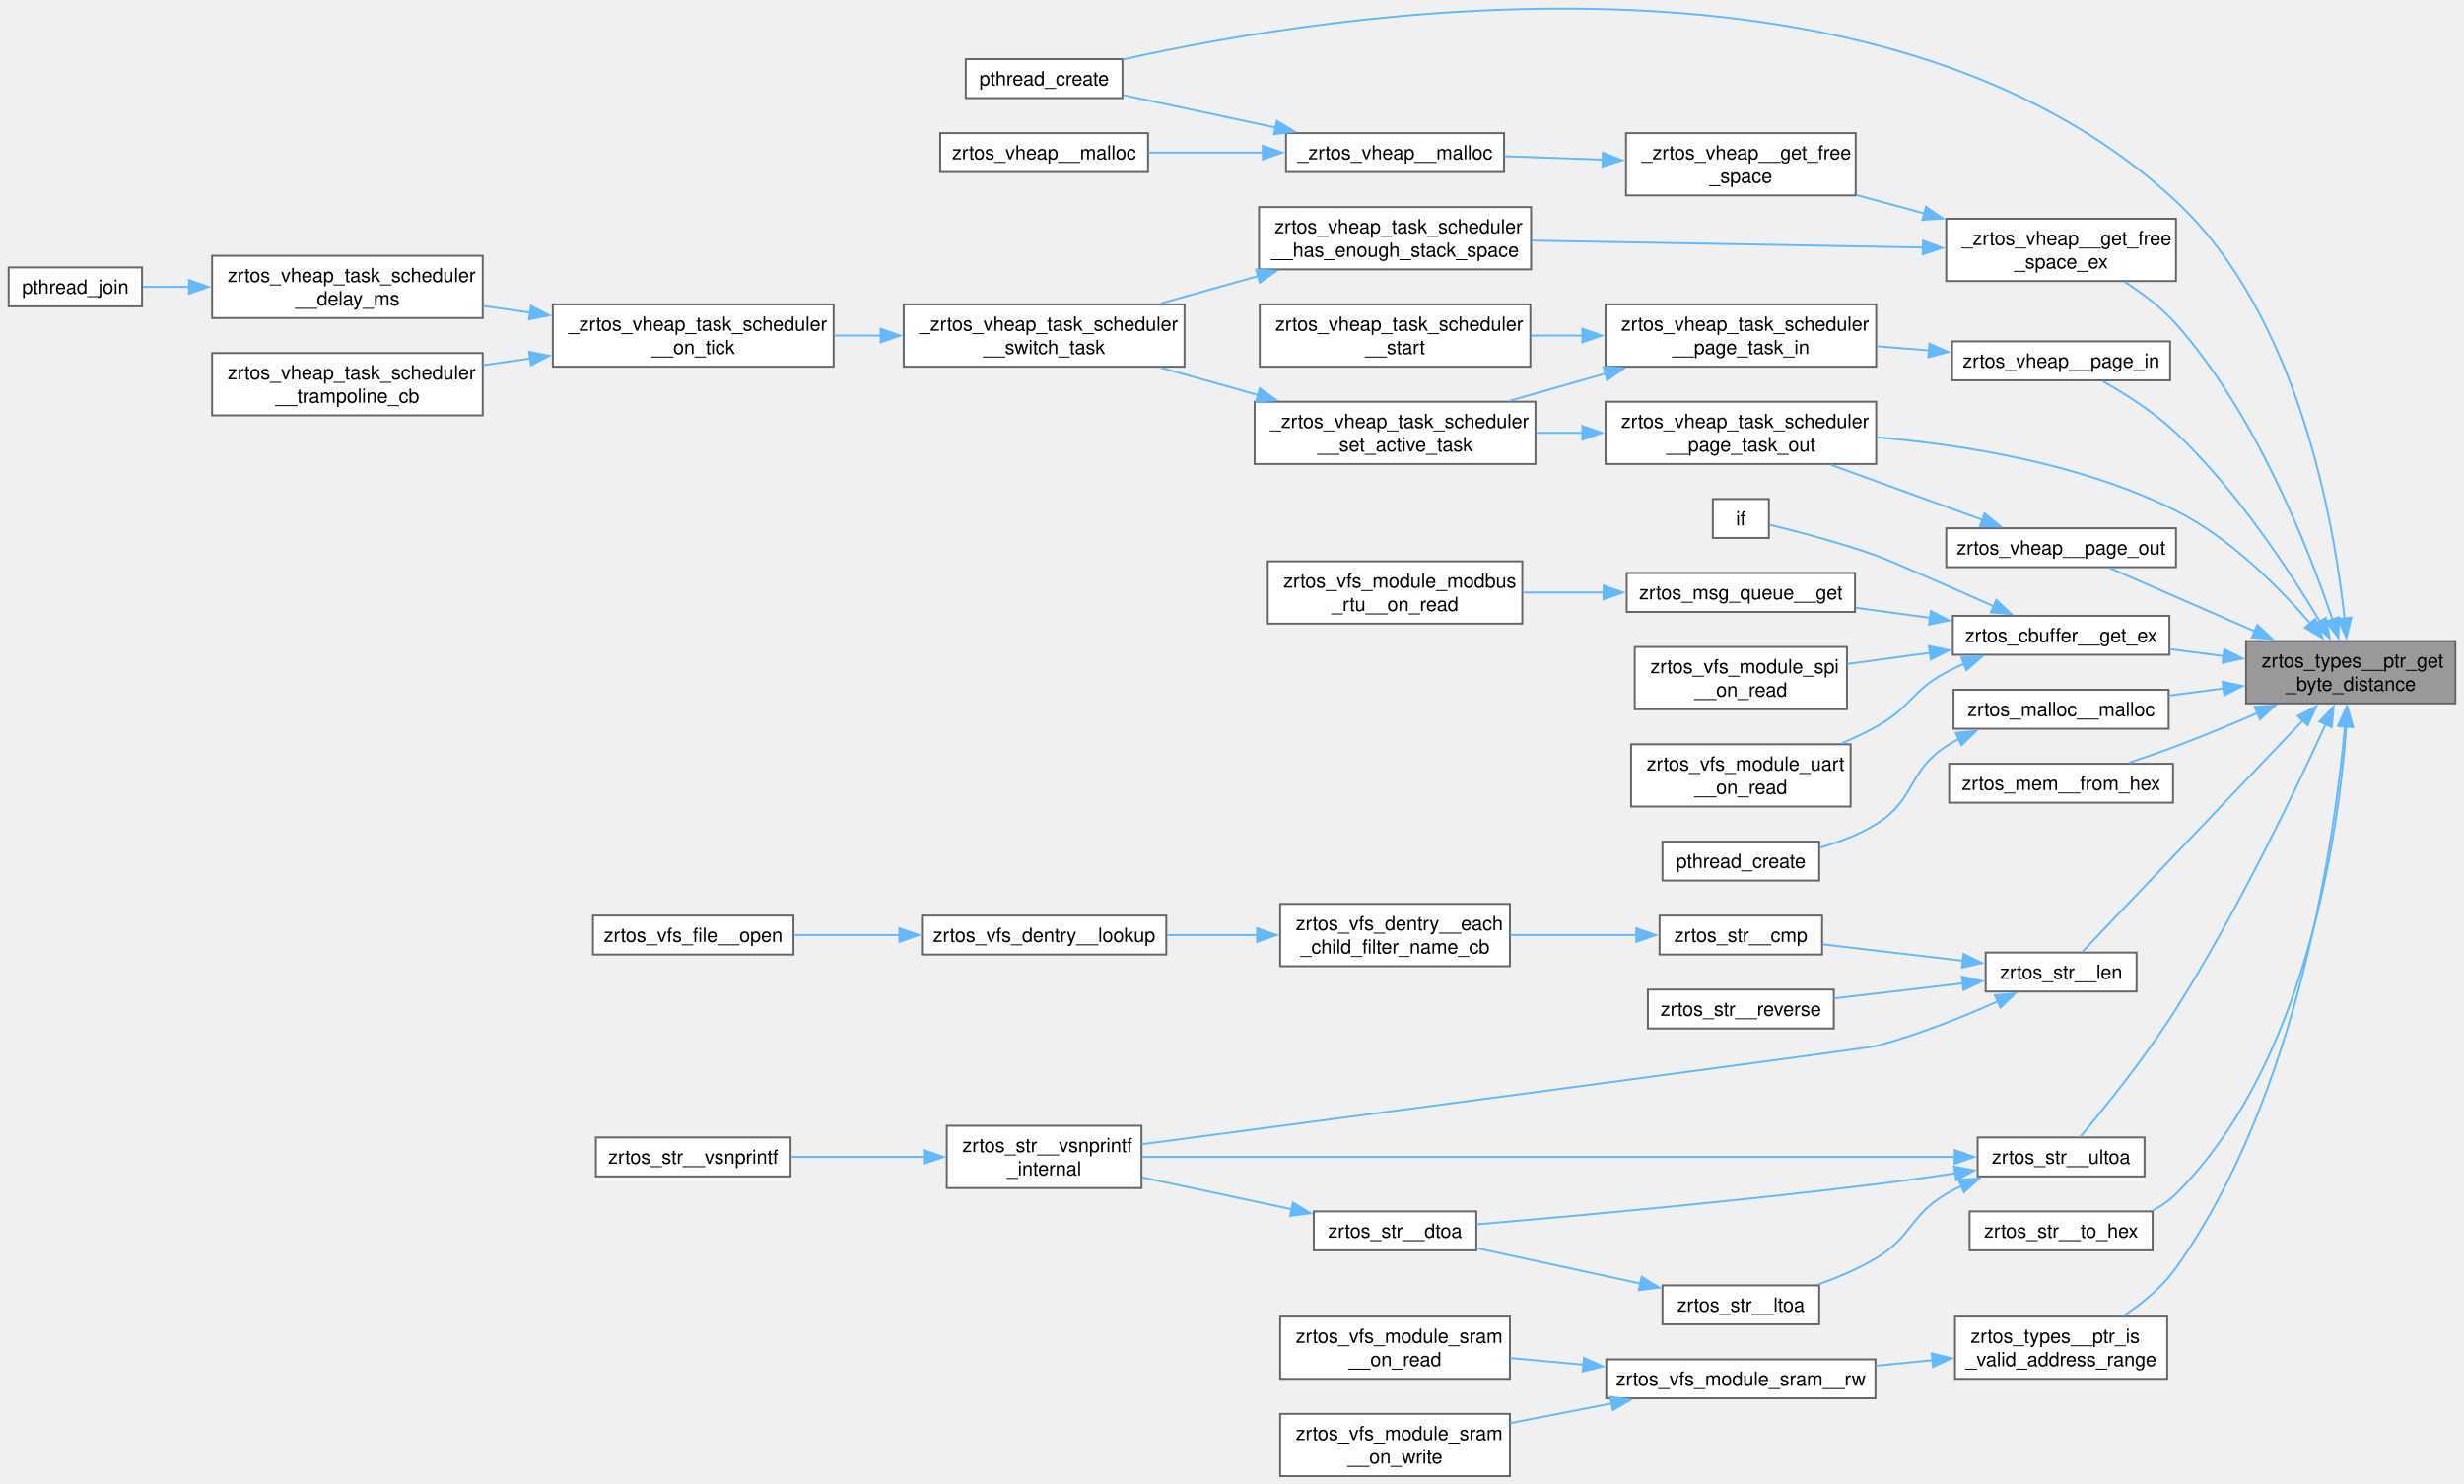
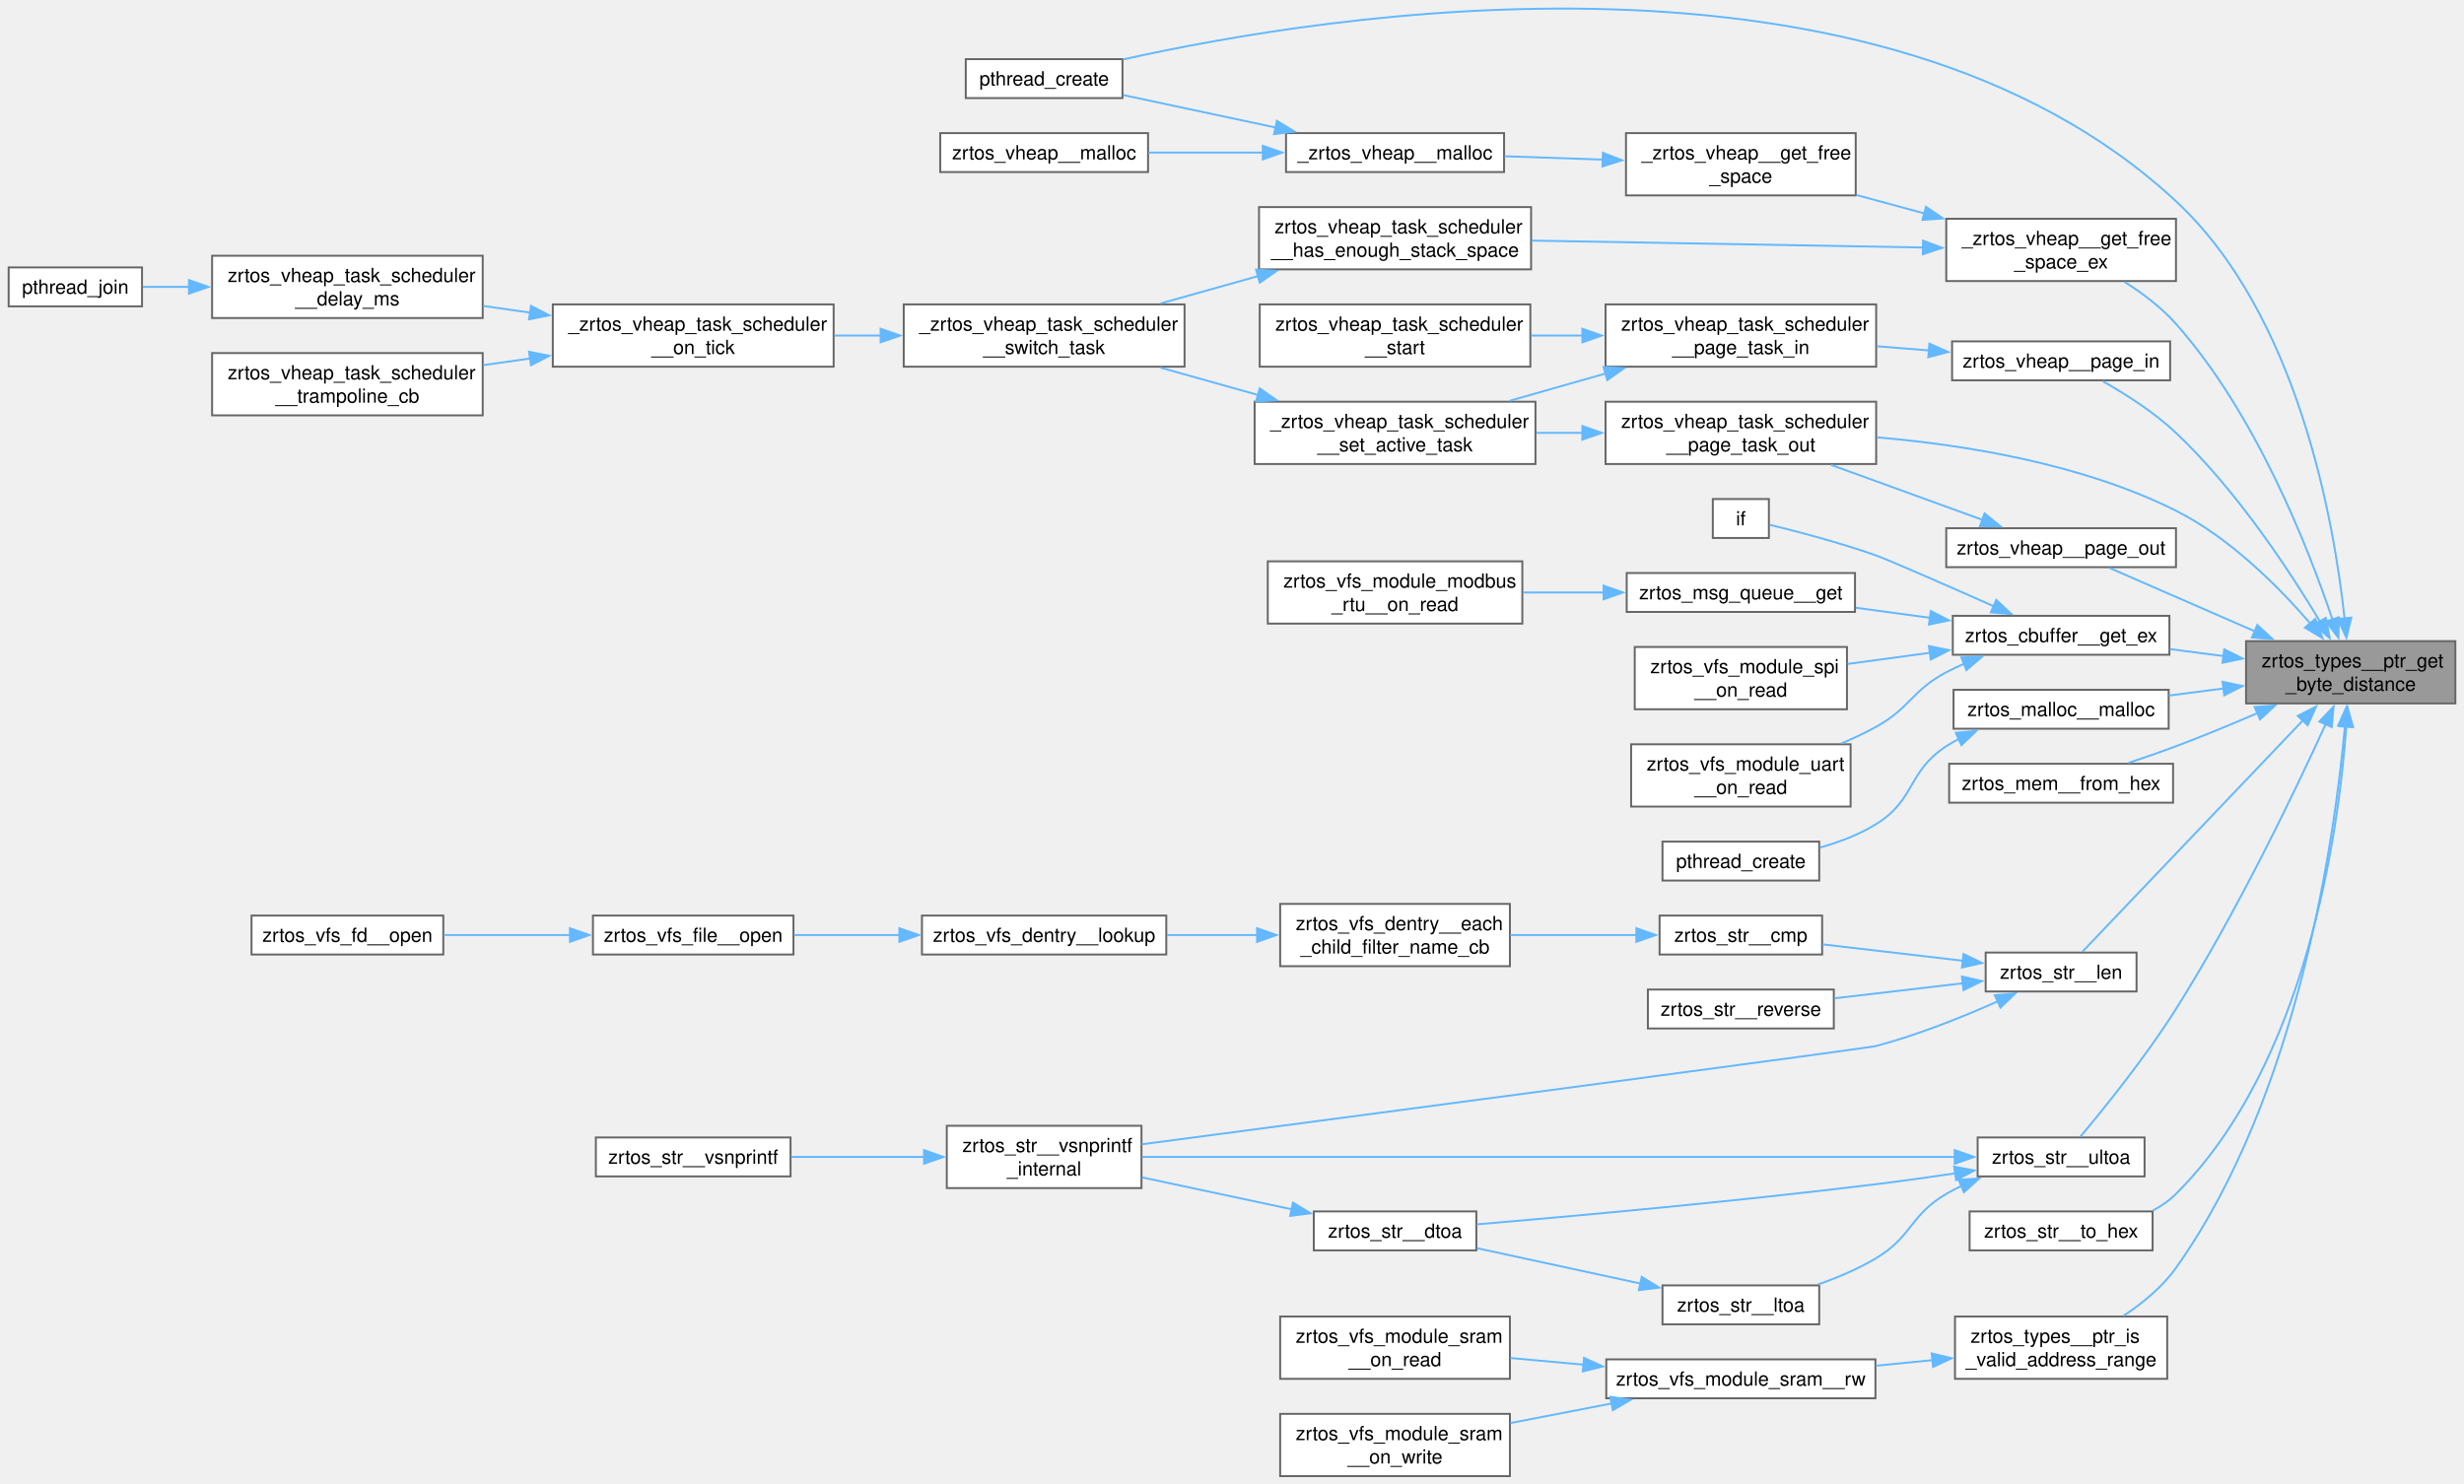
<svg xmlns="http://www.w3.org/2000/svg" xmlns:xlink="http://www.w3.org/1999/xlink" width="1265pt" height="762pt" viewBox="0.00 0.00 1264.75 762.39">
  <g id="graph0" class="graph" transform="scale(1 1) rotate(0) translate(4 758.39)">
    <g id="Node000001" class="node">
      <g id="a_Node000001">
        <a xlink:title=" ">
          <polygon fill="#999999" stroke="#666666" points="1256.75,-429 1149.25,-429 1149.25,-397 1256.75,-397 1256.75,-429" />
          <text text-anchor="start" x="1157.25" y="-415.5" font-family="Helvetica,sans-Serif" font-size="10.00">zrtos_types__ptr_get</text>
          <text text-anchor="middle" x="1203" y="-403.5" font-family="Helvetica,sans-Serif" font-size="10.00">_byte_distance</text>
        </a>
      </g>
    </g>
    <g id="Node000002" class="node">
      <g id="a_Node000002">
        <a xlink:href="vheap_8h.html#ad2723df7cc03e8a85b5886b8fd2c2b4e" target="_top" xlink:title=" ">
          <polygon fill="white" stroke="#666666" points="1113.25,-646 995.25,-646 995.25,-614 1113.25,-614 1113.25,-646" />
          <text text-anchor="start" x="1003.25" y="-632.5" font-family="Helvetica,sans-Serif" font-size="10.00">_zrtos_vheap__get_free</text>
          <text text-anchor="middle" x="1054.25" y="-620.5" font-family="Helvetica,sans-Serif" font-size="10.00">_space_ex</text>
        </a>
      </g>
    </g>
    <g id="edge1_Node000001_Node000002" class="edge">
      <g id="a_edge1_Node000001_Node000002">
        <a xlink:title=" ">
          <path fill="none" stroke="#63b8ff" d="M1193.73,-439.81C1181.15,-477.25 1154.24,-545.79 1113.25,-592 1105.82,-600.38 1096.14,-607.68 1086.81,-613.59" />
          <polygon fill="#63b8ff" stroke="#63b8ff" points="1196.93,-441.28 1196.71,-430.69 1190.28,-439.11 1196.93,-441.28" />
        </a>
      </g>
    </g>
    <g id="Node000005" class="node">
      <g id="a_Node000005">
        <a xlink:href="vheap__task__pthread_8h.html#a091adcef6201bebbf231763328c15286" target="_top" xlink:title=" ">
          <polygon fill="white" stroke="#666666" points="572.12,-728 491.62,-728 491.62,-708 572.12,-708 572.12,-728" />
          <text text-anchor="middle" x="531.88" y="-714.5" font-family="Helvetica,sans-Serif" font-size="10.00">pthread_create</text>
        </a>
      </g>
    </g>
    <g id="edge12_Node000001_Node000005" class="edge">
      <g id="a_edge12_Node000001_Node000005">
        <a xlink:title=" ">
          <path fill="none" stroke="#63b8ff" d="M1199.87,-440.45C1194.49,-490.48 1175.94,-596.74 1113.25,-655 959.94,-797.48 676.33,-751.09 572.39,-727.83" />
          <polygon fill="#63b8ff" stroke="#63b8ff" points="1203.33,-441.07 1200.8,-430.78 1196.36,-440.4 1203.33,-441.07" />
        </a>
      </g>
    </g>
    <g id="Node000013" class="node">
      <g id="a_Node000013">
        <a xlink:href="cbuffer_8h.html#af79ee923f715f4f8d2ea27b725501174" target="_top" xlink:title=" ">
          <polygon fill="white" stroke="#666666" points="1109.88,-442 998.62,-442 998.62,-422 1109.88,-422 1109.88,-442" />
          <text text-anchor="middle" x="1054.25" y="-428.5" font-family="Helvetica,sans-Serif" font-size="10.00">zrtos_cbuffer__get_ex</text>
        </a>
      </g>
    </g>
    <g id="edge13_Node000001_Node000013" class="edge">
      <g id="a_edge13_Node000001_Node000013">
        <a xlink:title=" ">
          <path fill="none" stroke="#63b8ff" d="M1137.88,-421.3C1128.63,-422.5 1119.18,-423.72 1110.13,-424.89" />
          <polygon fill="#63b8ff" stroke="#63b8ff" points="1138.05,-424.81 1147.52,-420.05 1137.15,-417.87 1138.05,-424.81" />
        </a>
      </g>
    </g>
    <g id="Node000019" class="node">
      <g id="a_Node000019">
        <a xlink:href="malloc_8h.html#a886b38a033247d17a6681a94b237aab7" target="_top" xlink:title=" ">
          <polygon fill="white" stroke="#666666" points="1109.5,-404 999,-404 999,-384 1109.5,-384 1109.5,-404" />
          <text text-anchor="middle" x="1054.25" y="-390.5" font-family="Helvetica,sans-Serif" font-size="10.00">zrtos_malloc__malloc</text>
        </a>
      </g>
    </g>
    <g id="edge19_Node000001_Node000019" class="edge">
      <g id="a_edge19_Node000001_Node000019">
        <a xlink:title=" ">
          <path fill="none" stroke="#63b8ff" d="M1137.73,-404.68C1128.36,-403.47 1118.78,-402.23 1109.63,-401.04" />
          <polygon fill="#63b8ff" stroke="#63b8ff" points="1137.15,-408.13 1147.52,-405.95 1138.05,-401.19 1137.15,-408.13" />
        </a>
      </g>
    </g>
    <g id="Node000021" class="node">
      <g id="a_Node000021">
        <a xlink:href="mem_8h.html#a771efa36ca068866859a039d8782dad6" target="_top" xlink:title=" ">
          <polygon fill="white" stroke="#666666" points="1111.75,-366 996.75,-366 996.75,-346 1111.75,-346 1111.75,-366" />
          <text text-anchor="middle" x="1054.25" y="-352.5" font-family="Helvetica,sans-Serif" font-size="10.00">zrtos_mem__from_hex</text>
        </a>
      </g>
    </g>
    <g id="edge21_Node000001_Node000021" class="edge">
      <g id="a_edge21_Node000001_Node000021">
        <a xlink:title=" ">
          <path fill="none" stroke="#63b8ff" d="M1155.14,-392.03C1141.71,-386.26 1126.99,-380.18 1113.25,-375 1105.42,-372.05 1096.9,-369.11 1088.86,-366.45" />
          <polygon fill="#63b8ff" stroke="#63b8ff" points="1153.64,-395.19 1164.2,-395.95 1156.42,-388.76 1153.64,-395.19" />
        </a>
      </g>
    </g>
    <g id="Node000022" class="node">
      <g id="a_Node000022">
        <a xlink:href="str_8h.html#a0bbbf024b181a2c7d5ec9056efb84743" target="_top" xlink:title=" ">
          <polygon fill="white" stroke="#666666" points="1093,-269 1015.5,-269 1015.5,-249 1093,-249 1093,-269" />
          <text text-anchor="middle" x="1054.25" y="-255.5" font-family="Helvetica,sans-Serif" font-size="10.00">zrtos_str__len</text>
        </a>
      </g>
    </g>
    <g id="edge22_Node000001_Node000022" class="edge">
      <g id="a_edge22_Node000001_Node000022">
        <a xlink:title=" ">
          <path fill="none" stroke="#63b8ff" d="M1178.58,-388.42C1145.95,-354.18 1088.23,-293.61 1065.17,-269.41" />
          <polygon fill="#63b8ff" stroke="#63b8ff" points="1175.82,-390.6 1185.25,-395.42 1180.89,-385.77 1175.82,-390.6" />
        </a>
      </g>
    </g>
-     <g id="Node000030" class="node">
-       <g id="a_Node000030">
+     <g id="Node000031" class="node">
+       <g id="a_Node000031">
        <a xlink:href="str_8h.html#ac8c95d7c5e198a5fd0b41ffae7ecccb1" target="_top" xlink:title=" ">
          <polygon fill="white" stroke="#666666" points="1101.25,-136 1007.25,-136 1007.25,-116 1101.25,-116 1101.25,-136" />
          <text text-anchor="middle" x="1054.25" y="-122.5" font-family="Helvetica,sans-Serif" font-size="10.00">zrtos_str__to_hex</text>
        </a>
      </g>
    </g>
-     <g id="edge30_Node000001_Node000030" class="edge">
-       <g id="a_edge30_Node000001_Node000030">
+     <g id="edge31_Node000001_Node000031" class="edge">
+       <g id="a_edge31_Node000001_Node000031">
        <a xlink:title=" ">
          <path fill="none" stroke="#63b8ff" d="M1200.75,-385.18C1196.82,-331.29 1180.56,-212.09 1113.25,-145 1109.8,-141.56 1105.71,-138.74 1101.34,-136.43" />
          <polygon fill="#63b8ff" stroke="#63b8ff" points="1197.25,-385.26 1201.37,-395.02 1204.23,-384.82 1197.25,-385.26" />
        </a>
      </g>
    </g>
-     <g id="Node000031" class="node">
-       <g id="a_Node000031">
+     <g id="Node000032" class="node">
+       <g id="a_Node000032">
        <a xlink:href="str_8h.html#aee390913b90918b21b4a44f1e07d7189" target="_top" xlink:title=" ">
          <polygon fill="white" stroke="#666666" points="1097.12,-174 1011.38,-174 1011.38,-154 1097.12,-154 1097.12,-174" />
          <text text-anchor="middle" x="1054.25" y="-160.5" font-family="Helvetica,sans-Serif" font-size="10.00">zrtos_str__ultoa</text>
        </a>
      </g>
    </g>
-     <g id="edge31_Node000001_Node000031" class="edge">
-       <g id="a_edge31_Node000001_Node000031">
+     <g id="edge32_Node000001_Node000032" class="edge">
+       <g id="a_edge32_Node000001_Node000032">
        <a xlink:title=" ">
          <path fill="none" stroke="#63b8ff" d="M1190.21,-386.5C1174.38,-351.85 1144.62,-289.72 1113.25,-240 1097.66,-215.3 1076.09,-188.64 1064.13,-174.39" />
          <polygon fill="#63b8ff" stroke="#63b8ff" points="1186.9,-387.69 1194.21,-395.36 1193.28,-384.8 1186.9,-387.69" />
        </a>
      </g>
    </g>
-     <g id="Node000034" class="node">
-       <g id="a_Node000034">
+     <g id="Node000035" class="node">
+       <g id="a_Node000035">
        <a xlink:href="types_8h.html#adceb6a2ba8243aab5d92233fe7bb9778" target="_top" xlink:title=" ">
          <polygon fill="white" stroke="#666666" points="1108.75,-82 999.75,-82 999.75,-50 1108.75,-50 1108.75,-82" />
          <text text-anchor="start" x="1007.75" y="-68.5" font-family="Helvetica,sans-Serif" font-size="10.00">zrtos_types__ptr_is</text>
          <text text-anchor="middle" x="1054.25" y="-56.5" font-family="Helvetica,sans-Serif" font-size="10.00">_valid_address_range</text>
        </a>
      </g>
    </g>
-     <g id="edge37_Node000001_Node000034" class="edge">
-       <g id="a_edge37_Node000001_Node000034">
+     <g id="edge38_Node000001_Node000035" class="edge">
+       <g id="a_edge38_Node000001_Node000035">
        <a xlink:title=" ">
          <path fill="none" stroke="#63b8ff" d="M1200.07,-385.51C1194.86,-328.55 1176.33,-195.57 1113.25,-107 1106.24,-97.16 1096.1,-88.84 1086.25,-82.33" />
          <polygon fill="#63b8ff" stroke="#63b8ff" points="1196.56,-385.59 1200.89,-395.26 1203.54,-385.01 1196.56,-385.59" />
        </a>
      </g>
    </g>
-     <g id="Node000038" class="node">
-       <g id="a_Node000038">
+     <g id="Node000039" class="node">
+       <g id="a_Node000039">
        <a xlink:href="vheap_8h.html#ad63813b8a0f34f7eef0cf65af8eb8289" target="_top" xlink:title=" ">
          <polygon fill="white" stroke="#666666" points="1110.25,-583 998.25,-583 998.25,-563 1110.25,-563 1110.25,-583" />
          <text text-anchor="middle" x="1054.25" y="-569.5" font-family="Helvetica,sans-Serif" font-size="10.00">zrtos_vheap__page_in</text>
        </a>
      </g>
    </g>
-     <g id="edge41_Node000001_Node000038" class="edge">
-       <g id="a_edge41_Node000001_Node000038">
+     <g id="edge42_Node000001_Node000039" class="edge">
+       <g id="a_edge42_Node000001_Node000039">
        <a xlink:title=" ">
          <path fill="none" stroke="#63b8ff" d="M1187.3,-438.94C1171.42,-465.46 1144.18,-506.79 1113.25,-536 1102.05,-546.58 1087.41,-555.89 1075.64,-562.53" />
          <polygon fill="#63b8ff" stroke="#63b8ff" points="1190.2,-440.93 1192.25,-430.53 1184.16,-437.38 1190.2,-440.93" />
        </a>
      </g>
    </g>
-     <g id="Node000042" class="node">
-       <g id="a_Node000042">
+     <g id="Node000043" class="node">
+       <g id="a_Node000043">
        <a xlink:href="vheap_8h.html#a7c64f185f189dd5e35dc36b22d1b0397" target="_top" xlink:title=" ">
          <polygon fill="white" stroke="#666666" points="1113.25,-487 995.25,-487 995.25,-467 1113.25,-467 1113.25,-487" />
          <text text-anchor="middle" x="1054.25" y="-473.5" font-family="Helvetica,sans-Serif" font-size="10.00">zrtos_vheap__page_out</text>
        </a>
      </g>
    </g>
-     <g id="edge46_Node000001_Node000042" class="edge">
-       <g id="a_edge46_Node000001_Node000042">
+     <g id="edge47_Node000001_Node000043" class="edge">
+       <g id="a_edge47_Node000001_Node000043">
        <a xlink:title=" ">
          <path fill="none" stroke="#63b8ff" d="M1153.79,-434.02C1128.76,-444.94 1099.28,-457.8 1079.13,-466.59" />
          <polygon fill="#63b8ff" stroke="#63b8ff" points="1155.05,-437.29 1162.82,-430.09 1152.26,-430.88 1155.05,-437.29" />
        </a>
      </g>
    </g>
-     <g id="Node000043" class="node">
-       <g id="a_Node000043">
+     <g id="Node000044" class="node">
+       <g id="a_Node000044">
        <a xlink:href="vheap__task__scheduler_8h.html#aff9fd65d1ee753d63d6749a7d18ccb05" target="_top" xlink:title=" ">
          <polygon fill="white" stroke="#666666" points="959.25,-552 820.25,-552 820.25,-520 959.25,-520 959.25,-552" />
          <text text-anchor="start" x="828.25" y="-538.5" font-family="Helvetica,sans-Serif" font-size="10.00">zrtos_vheap_task_scheduler</text>
          <text text-anchor="middle" x="889.75" y="-526.5" font-family="Helvetica,sans-Serif" font-size="10.00">__page_task_out</text>
        </a>
      </g>
    </g>
-     <g id="edge49_Node000001_Node000043" class="edge">
-       <g id="a_edge49_Node000001_Node000043">
+     <g id="edge50_Node000001_Node000044" class="edge">
+       <g id="a_edge50_Node000001_Node000044">
        <a xlink:title=" ">
          <path fill="none" stroke="#63b8ff" d="M1182.2,-438.12C1165.81,-457.1 1140.8,-482.18 1113.25,-496 1065.36,-520.02 1005.28,-529.8 959.63,-533.69" />
          <polygon fill="#63b8ff" stroke="#63b8ff" points="1184.83,-440.44 1188.56,-430.52 1179.46,-435.94 1184.83,-440.44" />
        </a>
      </g>
    </g>
    <g id="Node000003" class="node">
      <g id="a_Node000003">
        <a xlink:href="vheap_8h.html#afaa17fa156a136951a309b102c38e71e" target="_top" xlink:title=" ">
          <polygon fill="white" stroke="#666666" points="948.75,-690 830.75,-690 830.75,-658 948.75,-658 948.75,-690" />
          <text text-anchor="start" x="838.75" y="-676.5" font-family="Helvetica,sans-Serif" font-size="10.00">_zrtos_vheap__get_free</text>
          <text text-anchor="middle" x="889.75" y="-664.5" font-family="Helvetica,sans-Serif" font-size="10.00">_space</text>
        </a>
      </g>
    </g>
    <g id="edge2_Node000002_Node000003" class="edge">
      <g id="a_edge2_Node000002_Node000003">
        <a xlink:title=" ">
          <path fill="none" stroke="#63b8ff" d="M984.02,-648.74C972.39,-651.89 960.42,-655.14 949.1,-658.2" />
          <polygon fill="#63b8ff" stroke="#63b8ff" points="984.84,-652.15 993.58,-646.16 983.01,-645.39 984.84,-652.15" />
        </a>
      </g>
    </g>
    <g id="Node000007" class="node">
      <g id="a_Node000007">
        <a xlink:href="vheap__task__scheduler_8h.html#a99d7655ba93c186077c9de6a6f310c43" target="_top" xlink:title=" ">
          <polygon fill="white" stroke="#666666" points="782,-652 642.25,-652 642.25,-620 782,-620 782,-652" />
          <text text-anchor="start" x="650.25" y="-638.5" font-family="Helvetica,sans-Serif" font-size="10.00">zrtos_vheap_task_scheduler</text>
          <text text-anchor="middle" x="712.12" y="-626.5" font-family="Helvetica,sans-Serif" font-size="10.00">__has_enough_stack_space</text>
        </a>
      </g>
    </g>
    <g id="edge6_Node000002_Node000007" class="edge">
      <g id="a_edge6_Node000002_Node000007">
        <a xlink:title=" ">
          <path fill="none" stroke="#63b8ff" d="M983.36,-631.23C924.54,-632.27 840.87,-633.75 782.26,-634.78" />
          <polygon fill="#63b8ff" stroke="#63b8ff" points="983.33,-634.73 993.27,-631.06 983.21,-627.74 983.33,-634.73" />
        </a>
      </g>
    </g>
    <g id="Node000004" class="node">
      <g id="a_Node000004">
        <a xlink:href="vheap_8h.html#a058a33f1fd97b68ef95cda5ceaff4e03" target="_top" xlink:title=" ">
          <polygon fill="white" stroke="#666666" points="768.12,-690 656.12,-690 656.12,-670 768.12,-670 768.12,-690" />
          <text text-anchor="middle" x="712.12" y="-676.5" font-family="Helvetica,sans-Serif" font-size="10.00">_zrtos_vheap__malloc</text>
        </a>
      </g>
    </g>
    <g id="edge3_Node000003_Node000004" class="edge">
      <g id="a_edge3_Node000003_Node000004">
        <a xlink:title=" ">
          <path fill="none" stroke="#63b8ff" d="M818.83,-676.39C802.06,-676.96 784.38,-677.57 768.38,-678.11" />
          <polygon fill="#63b8ff" stroke="#63b8ff" points="818.88,-679.89 828.76,-676.05 818.64,-672.89 818.88,-679.89" />
        </a>
      </g>
    </g>
    <g id="edge4_Node000004_Node000005" class="edge">
      <g id="a_edge4_Node000004_Node000005">
        <a xlink:title=" ">
          <path fill="none" stroke="#63b8ff" d="M650.76,-692.87C624.97,-698.37 595.58,-704.63 572.6,-709.53" />
          <polygon fill="#63b8ff" stroke="#63b8ff" points="651.41,-696.31 660.47,-690.8 649.96,-689.46 651.41,-696.31" />
        </a>
      </g>
    </g>
    <g id="Node000006" class="node">
      <g id="a_Node000006">
        <a xlink:href="vheap_8h.html#a869860bdef21c42bb4afe71995ca995b" target="_top" xlink:title=" ">
          <polygon fill="white" stroke="#666666" points="585.25,-690 478.5,-690 478.5,-670 585.25,-670 585.25,-690" />
          <text text-anchor="middle" x="531.88" y="-676.5" font-family="Helvetica,sans-Serif" font-size="10.00">zrtos_vheap__malloc</text>
        </a>
      </g>
    </g>
    <g id="edge5_Node000004_Node000006" class="edge">
      <g id="a_edge5_Node000004_Node000006">
        <a xlink:title=" ">
          <path fill="none" stroke="#63b8ff" d="M644.45,-680C624.98,-680 603.99,-680 585.52,-680" />
          <polygon fill="#63b8ff" stroke="#63b8ff" points="644.19,-683.5 654.19,-680 644.19,-676.5 644.19,-683.5" />
        </a>
      </g>
    </g>
    <g id="Node000008" class="node">
      <g id="a_Node000008">
        <a xlink:href="vheap__task__scheduler_8h.html#a1a1be02692a671c368f4e2335179a042" target="_top" xlink:title=" ">
          <polygon fill="white" stroke="#666666" points="604,-602 459.75,-602 459.75,-570 604,-570 604,-602" />
          <text text-anchor="start" x="467.75" y="-588.5" font-family="Helvetica,sans-Serif" font-size="10.00">_zrtos_vheap_task_scheduler</text>
          <text text-anchor="middle" x="531.88" y="-576.5" font-family="Helvetica,sans-Serif" font-size="10.00">__switch_task</text>
        </a>
      </g>
    </g>
    <g id="edge7_Node000007_Node000008" class="edge">
      <g id="a_edge7_Node000007_Node000008">
        <a xlink:title=" ">
          <path fill="none" stroke="#63b8ff" d="M642,-616.61C625.38,-611.95 607.78,-607.01 591.68,-602.49" />
          <polygon fill="#63b8ff" stroke="#63b8ff" points="640.73,-619.89 651.3,-619.22 642.62,-613.15 640.73,-619.89" />
        </a>
      </g>
    </g>
    <g id="Node000009" class="node">
      <g id="a_Node000009">
        <a xlink:href="vheap__task__scheduler_8h.html#acd810187c2b0b8d63548170c9da4b73d" target="_top" xlink:title=" ">
          <polygon fill="white" stroke="#666666" points="423.75,-602 279.5,-602 279.5,-570 423.75,-570 423.75,-602" />
          <text text-anchor="start" x="287.5" y="-588.5" font-family="Helvetica,sans-Serif" font-size="10.00">_zrtos_vheap_task_scheduler</text>
          <text text-anchor="middle" x="351.62" y="-576.5" font-family="Helvetica,sans-Serif" font-size="10.00">__on_tick</text>
        </a>
      </g>
    </g>
    <g id="edge8_Node000008_Node000009" class="edge">
      <g id="a_edge8_Node000008_Node000009">
        <a xlink:title=" ">
          <path fill="none" stroke="#63b8ff" d="M448.13,-586C440.11,-586 432.02,-586 424.12,-586" />
          <polygon fill="#63b8ff" stroke="#63b8ff" points="447.89,-589.5 457.89,-586 447.89,-582.5 447.89,-589.5" />
        </a>
      </g>
    </g>
    <g id="Node000010" class="node">
      <g id="a_Node000010">
        <a xlink:href="vheap__task__scheduler_8h.html#a51ae476e29565ebfde1ec3340150ca06" target="_top" xlink:title=" ">
          <polygon fill="white" stroke="#666666" points="243.5,-627 104.5,-627 104.5,-595 243.5,-595 243.5,-627" />
          <text text-anchor="start" x="112.5" y="-613.5" font-family="Helvetica,sans-Serif" font-size="10.00">zrtos_vheap_task_scheduler</text>
          <text text-anchor="middle" x="174" y="-601.5" font-family="Helvetica,sans-Serif" font-size="10.00">__delay_ms</text>
        </a>
      </g>
    </g>
    <g id="edge9_Node000009_Node000010" class="edge">
      <g id="a_edge9_Node000009_Node000010">
        <a xlink:title=" ">
          <path fill="none" stroke="#63b8ff" d="M267.87,-597.78C259.82,-598.93 251.71,-600.08 243.81,-601.2" />
          <polygon fill="#63b8ff" stroke="#63b8ff" points="268.29,-601.26 277.69,-596.38 267.3,-594.33 268.29,-601.26" />
        </a>
      </g>
    </g>
    <g id="Node000012" class="node">
      <g id="a_Node000012">
        <a xlink:href="vheap__task__scheduler_8h.html#a3734a190668294fe1e91009e3cf6f72a" target="_top" xlink:title=" ">
          <polygon fill="white" stroke="#666666" points="243.5,-577 104.5,-577 104.5,-545 243.5,-545 243.5,-577" />
          <text text-anchor="start" x="112.5" y="-563.5" font-family="Helvetica,sans-Serif" font-size="10.00">zrtos_vheap_task_scheduler</text>
          <text text-anchor="middle" x="174" y="-551.5" font-family="Helvetica,sans-Serif" font-size="10.00">__trampoline_cb</text>
        </a>
      </g>
    </g>
    <g id="edge11_Node000009_Node000012" class="edge">
      <g id="a_edge11_Node000009_Node000012">
        <a xlink:title=" ">
          <path fill="none" stroke="#63b8ff" d="M267.87,-574.22C259.82,-573.07 251.71,-571.92 243.81,-570.8" />
          <polygon fill="#63b8ff" stroke="#63b8ff" points="267.3,-577.67 277.69,-575.62 268.29,-570.74 267.3,-577.67" />
        </a>
      </g>
    </g>
    <g id="Node000011" class="node">
      <g id="a_Node000011">
        <a xlink:href="vheap__task__pthread_8h.html#a28a15bba47cab57cbc9f5dac9af99c8b" target="_top" xlink:title=" ">
          <polygon fill="white" stroke="#666666" points="68.5,-621 0,-621 0,-601 68.5,-601 68.5,-621" />
          <text text-anchor="middle" x="34.25" y="-607.5" font-family="Helvetica,sans-Serif" font-size="10.00">pthread_join</text>
        </a>
      </g>
    </g>
    <g id="edge10_Node000010_Node000011" class="edge">
      <g id="a_edge10_Node000010_Node000011">
        <a xlink:title=" ">
          <path fill="none" stroke="#63b8ff" d="M92.7,-611C84.38,-611 76.3,-611 68.95,-611" />
          <polygon fill="#63b8ff" stroke="#63b8ff" points="92.61,-614.5 102.61,-611 92.61,-607.5 92.61,-614.5" />
        </a>
      </g>
    </g>
    <g id="Node000014" class="node">
      <g id="a_Node000014">
        <a xlink:href="spi_2spi_8h.html#a3f4d02ed7068606c0f62cfefd0ac3fb6" target="_top" xlink:title=" ">
          <polygon fill="white" stroke="#666666" points="904.15,-502 875.35,-502 875.35,-482 904.15,-482 904.15,-502" />
          <text text-anchor="middle" x="889.75" y="-488.5" font-family="Helvetica,sans-Serif" font-size="10.00">if</text>
        </a>
      </g>
    </g>
    <g id="edge14_Node000013_Node000014" class="edge">
      <g id="a_edge14_Node000013_Node000014">
        <a xlink:title=" ">
          <path fill="none" stroke="#63b8ff" d="M1019.66,-446.92C995.23,-457.74 965.39,-470.82 959.25,-473 940.64,-479.6 918.53,-485.37 904.57,-488.77" />
          <polygon fill="#63b8ff" stroke="#63b8ff" points="1020.95,-450.18 1028.68,-442.93 1018.12,-443.78 1020.95,-450.18" />
        </a>
      </g>
    </g>
    <g id="Node000015" class="node">
      <g id="a_Node000015">
        <a xlink:href="msg__queue_8h.html#aa70867560ae58b87682c996ceccee62a" target="_top" xlink:title=" ">
          <polygon fill="white" stroke="#666666" points="948.38,-464 831.12,-464 831.12,-444 948.38,-444 948.38,-464" />
          <text text-anchor="middle" x="889.75" y="-450.5" font-family="Helvetica,sans-Serif" font-size="10.00">zrtos_msg_queue__get</text>
        </a>
      </g>
    </g>
    <g id="edge15_Node000013_Node000015" class="edge">
      <g id="a_edge15_Node000013_Node000015">
        <a xlink:title=" ">
          <path fill="none" stroke="#63b8ff" d="M987.21,-440.94C974.47,-442.67 961.22,-444.46 948.76,-446.15" />
          <polygon fill="#63b8ff" stroke="#63b8ff" points="987.3,-444.46 996.74,-439.65 986.36,-437.52 987.3,-444.46" />
        </a>
      </g>
    </g>
    <g id="Node000017" class="node">
      <g id="a_Node000017">
        <a xlink:href="spi_2spi_8h.html#aa716f787c62ac9a980729df0fc9aa6e9" target="_top" xlink:title=" ">
          <polygon fill="white" stroke="#666666" points="944.25,-426 835.25,-426 835.25,-394 944.25,-394 944.25,-426" />
          <text text-anchor="start" x="843.25" y="-412.5" font-family="Helvetica,sans-Serif" font-size="10.00">zrtos_vfs_module_spi</text>
          <text text-anchor="middle" x="889.75" y="-400.5" font-family="Helvetica,sans-Serif" font-size="10.00">__on_read</text>
        </a>
      </g>
    </g>
    <g id="edge17_Node000013_Node000017" class="edge">
      <g id="a_edge17_Node000013_Node000017">
        <a xlink:title=" ">
          <path fill="none" stroke="#63b8ff" d="M987.08,-423.04C972.95,-421.13 958.2,-419.13 944.61,-417.29" />
          <polygon fill="#63b8ff" stroke="#63b8ff" points="986.36,-426.48 996.74,-424.35 987.3,-419.54 986.36,-426.48" />
        </a>
      </g>
    </g>
    <g id="Node000018" class="node">
      <g id="a_Node000018">
        <a xlink:href="uart_2uart_8h.html#a6a55bd7ce001957fedb1647045d64cf9" target="_top" xlink:title=" ">
          <polygon fill="white" stroke="#666666" points="946.12,-376 833.38,-376 833.38,-344 946.12,-344 946.12,-376" />
          <text text-anchor="start" x="841.38" y="-362.5" font-family="Helvetica,sans-Serif" font-size="10.00">zrtos_vfs_module_uart</text>
          <text text-anchor="middle" x="889.75" y="-350.5" font-family="Helvetica,sans-Serif" font-size="10.00">__on_read</text>
        </a>
      </g>
    </g>
    <g id="edge18_Node000013_Node000018" class="edge">
      <g id="a_edge18_Node000013_Node000018">
        <a xlink:title=" ">
          <path fill="none" stroke="#63b8ff" d="M1004.61,-417.47C1001.39,-416.08 998.24,-414.59 995.25,-413 977.35,-403.48 976.98,-394.82 959.25,-385 953.6,-381.87 947.48,-379 941.31,-376.4" />
          <polygon fill="#63b8ff" stroke="#63b8ff" points="1003.03,-420.61 1013.62,-421.01 1005.59,-414.1 1003.03,-420.61" />
        </a>
      </g>
    </g>
    <g id="Node000016" class="node">
      <g id="a_Node000016">
        <a xlink:href="rtu_8h.html#aea13c3756fb07d48853e039823a846b1" target="_top" xlink:title=" ">
          <polygon fill="white" stroke="#666666" points="777.5,-470 646.75,-470 646.75,-438 777.5,-438 777.5,-470" />
          <text text-anchor="start" x="654.75" y="-456.5" font-family="Helvetica,sans-Serif" font-size="10.00">zrtos_vfs_module_modbus</text>
          <text text-anchor="middle" x="712.12" y="-444.5" font-family="Helvetica,sans-Serif" font-size="10.00">_rtu__on_read</text>
        </a>
      </g>
    </g>
    <g id="edge16_Node000015_Node000016" class="edge">
      <g id="a_edge16_Node000015_Node000016">
        <a xlink:title=" ">
          <path fill="none" stroke="#63b8ff" d="M819.4,-454C805.66,-454 791.3,-454 777.73,-454" />
          <polygon fill="#63b8ff" stroke="#63b8ff" points="819.24,-457.5 829.24,-454 819.24,-450.5 819.24,-457.5" />
        </a>
      </g>
    </g>
    <g id="Node000020" class="node">
      <g id="a_Node000020">
        <a xlink:href="task__pthread_8h.html#a091adcef6201bebbf231763328c15286" target="_top" xlink:title=" ">
          <polygon fill="white" stroke="#666666" points="930,-326 849.5,-326 849.5,-306 930,-306 930,-326" />
          <text text-anchor="middle" x="889.75" y="-312.5" font-family="Helvetica,sans-Serif" font-size="10.00">pthread_create</text>
        </a>
      </g>
    </g>
    <g id="edge20_Node000019_Node000020" class="edge">
      <g id="a_edge20_Node000019_Node000020">
        <a xlink:title=" ">
          <path fill="none" stroke="#63b8ff" d="M1001.81,-378.82C999.54,-377.64 997.34,-376.36 995.25,-375 975.21,-361.95 979.59,-347.59 959.25,-335 950.54,-329.61 940.28,-325.72 930.38,-322.92" />
          <polygon fill="#63b8ff" stroke="#63b8ff" points="1000.15,-381.91 1010.7,-382.88 1003.05,-375.54 1000.15,-381.91" />
        </a>
      </g>
    </g>
    <g id="Node000023" class="node">
      <g id="a_Node000023">
        <a xlink:href="str_8h.html#a7e9860a6921e03fd013bbb20bf4a88b3" target="_top" xlink:title=" ">
          <polygon fill="white" stroke="#666666" points="931.5,-288 848,-288 848,-268 931.5,-268 931.5,-288" />
          <text text-anchor="middle" x="889.75" y="-274.5" font-family="Helvetica,sans-Serif" font-size="10.00">zrtos_str__cmp</text>
        </a>
      </g>
    </g>
    <g id="edge23_Node000022_Node000023" class="edge">
      <g id="a_edge23_Node000022_Node000023">
        <a xlink:title=" ">
          <path fill="none" stroke="#63b8ff" d="M1003.85,-264.78C980.79,-267.47 953.65,-270.65 931.74,-273.21" />
          <polygon fill="#63b8ff" stroke="#63b8ff" points="1004.12,-268.27 1013.65,-263.63 1003.31,-261.32 1004.12,-268.27" />
        </a>
      </g>
    </g>
-     <g id="Node000027" class="node">
-       <g id="a_Node000027">
+     <g id="Node000028" class="node">
+       <g id="a_Node000028">
        <a xlink:href="str_8h.html#a1d32a5a8a6bb91bef6370f6f5b03513f" target="_top" xlink:title=" ">
          <polygon fill="white" stroke="#666666" points="937.5,-250 842,-250 842,-230 937.5,-230 937.5,-250" />
          <text text-anchor="middle" x="889.75" y="-236.5" font-family="Helvetica,sans-Serif" font-size="10.00">zrtos_str__reverse</text>
        </a>
      </g>
    </g>
-     <g id="edge27_Node000022_Node000027" class="edge">
-       <g id="a_edge27_Node000022_Node000027">
+     <g id="edge28_Node000022_Node000028" class="edge">
+       <g id="a_edge28_Node000022_Node000028">
        <a xlink:title=" ">
          <path fill="none" stroke="#63b8ff" d="M1003.9,-253.23C982.94,-250.78 958.62,-247.94 937.91,-245.51" />
          <polygon fill="#63b8ff" stroke="#63b8ff" points="1003.31,-256.68 1013.65,-254.37 1004.12,-249.73 1003.31,-256.68" />
        </a>
      </g>
    </g>
-     <g id="Node000028" class="node">
-       <g id="a_Node000028">
+     <g id="Node000029" class="node">
+       <g id="a_Node000029">
        <a xlink:href="str_8h.html#a253e58778bc61b2ca7b51d761ea914b4" target="_top" xlink:title=" ">
          <polygon fill="white" stroke="#666666" points="581.88,-180 481.88,-180 481.88,-148 581.88,-148 581.88,-180" />
          <text text-anchor="start" x="489.88" y="-166.5" font-family="Helvetica,sans-Serif" font-size="10.00">zrtos_str__vsnprintf</text>
          <text text-anchor="middle" x="531.88" y="-154.5" font-family="Helvetica,sans-Serif" font-size="10.00">_internal</text>
        </a>
      </g>
    </g>
-     <g id="edge28_Node000022_Node000028" class="edge">
-       <g id="a_edge28_Node000022_Node000028">
+     <g id="edge29_Node000022_Node000029" class="edge">
+       <g id="a_edge29_Node000022_Node000029">
        <a xlink:title=" ">
          <path fill="none" stroke="#63b8ff" d="M1021.68,-243.92C1003.75,-235.95 980.67,-226.66 959.25,-221 954.7,-219.8 693.16,-185.17 582,-170.49" />
          <polygon fill="#63b8ff" stroke="#63b8ff" points="1020.19,-247.08 1030.74,-248.04 1023.09,-240.71 1020.19,-247.08" />
        </a>
      </g>
    </g>
    <g id="Node000024" class="node">
      <g id="a_Node000024">
        <a xlink:href="vfs__dentry_8h.html#a4d808bbfc2c1dfabc22e3d6fa45412c1" target="_top" xlink:title=" ">
          <polygon fill="white" stroke="#666666" points="771.12,-294 653.12,-294 653.12,-262 771.12,-262 771.12,-294" />
          <text text-anchor="start" x="661.12" y="-280.5" font-family="Helvetica,sans-Serif" font-size="10.00">zrtos_vfs_dentry__each</text>
          <text text-anchor="middle" x="712.12" y="-268.5" font-family="Helvetica,sans-Serif" font-size="10.00">_child_filter_name_cb</text>
        </a>
      </g>
    </g>
    <g id="edge24_Node000023_Node000024" class="edge">
      <g id="a_edge24_Node000023_Node000024">
        <a xlink:title=" ">
          <path fill="none" stroke="#63b8ff" d="M836.25,-278C815.8,-278 792.29,-278 771.33,-278" />
          <polygon fill="#63b8ff" stroke="#63b8ff" points="836.06,-281.5 846.06,-278 836.06,-274.5 836.06,-281.5" />
        </a>
      </g>
    </g>
    <g id="Node000025" class="node">
      <g id="a_Node000025">
        <a xlink:href="vfs__dentry_8h.html#a25c3d8504af7c99c7fe0705919e4bba6" target="_top" xlink:title=" ">
          <polygon fill="white" stroke="#666666" points="594.62,-288 469.12,-288 469.12,-268 594.62,-268 594.62,-288" />
          <text text-anchor="middle" x="531.88" y="-274.5" font-family="Helvetica,sans-Serif" font-size="10.00">zrtos_vfs_dentry__lookup</text>
        </a>
      </g>
    </g>
    <g id="edge25_Node000024_Node000025" class="edge">
      <g id="a_edge25_Node000024_Node000025">
        <a xlink:title=" ">
          <path fill="none" stroke="#63b8ff" d="M641.28,-278C626.03,-278 609.98,-278 595.05,-278" />
          <polygon fill="#63b8ff" stroke="#63b8ff" points="641.25,-281.5 651.25,-278 641.25,-274.5 641.25,-281.5" />
        </a>
      </g>
    </g>
    <g id="Node000026" class="node">
      <g id="a_Node000026">
-         <a xlink:href="vfs__file_8h.html#a4fde804e9df54db6cb8d207603a875fd" target="_top" xlink:title=" ">
+         <a xlink:href="vfs__file_8h.html#a927d7e3ca83d067440360207ba94b0fe" target="_top" xlink:title=" ">
          <polygon fill="white" stroke="#666666" points="403.12,-288 300.12,-288 300.12,-268 403.12,-268 403.12,-288" />
          <text text-anchor="middle" x="351.62" y="-274.5" font-family="Helvetica,sans-Serif" font-size="10.00">zrtos_vfs_file__open</text>
        </a>
      </g>
    </g>
    <g id="edge26_Node000025_Node000026" class="edge">
      <g id="a_edge26_Node000025_Node000026">
        <a xlink:title=" ">
          <path fill="none" stroke="#63b8ff" d="M457.55,-278C439.37,-278 420.28,-278 403.44,-278" />
          <polygon fill="#63b8ff" stroke="#63b8ff" points="457.52,-281.5 467.52,-278 457.52,-274.5 457.52,-281.5" />
        </a>
      </g>
    </g>
-     <g id="Node000029" class="node">
-       <g id="a_Node000029">
+     <g id="Node000027" class="node">
+       <g id="a_Node000027">
+         <a xlink:href="vfs__fd_8h.html#a3e034b78f0f647eb2c449d3fb832a951" target="_top" xlink:title=" ">
+           <polygon fill="white" stroke="#666666" points="223.25,-288 124.75,-288 124.75,-268 223.25,-268 223.25,-288" />
+           <text text-anchor="middle" x="174" y="-274.5" font-family="Helvetica,sans-Serif" font-size="10.00">zrtos_vfs_fd__open</text>
+         </a>
+       </g>
+     </g>
+     <g id="edge27_Node000026_Node000027" class="edge">
+       <g id="a_edge27_Node000026_Node000027">
+         <a xlink:title=" ">
+           <path fill="none" stroke="#63b8ff" d="M288.57,-278C267.24,-278 243.68,-278 223.57,-278" />
+           <polygon fill="#63b8ff" stroke="#63b8ff" points="288.31,-281.5 298.31,-278 288.31,-274.5 288.31,-281.5" />
+         </a>
+       </g>
+     </g>
+     <g id="Node000030" class="node">
+       <g id="a_Node000030">
        <a xlink:href="str_8h.html#af64b95fd53da061e4bde68dddbe02232" target="_top" xlink:title=" ">
          <polygon fill="white" stroke="#666666" points="401.62,-174 301.62,-174 301.62,-154 401.62,-154 401.62,-174" />
          <text text-anchor="middle" x="351.62" y="-160.5" font-family="Helvetica,sans-Serif" font-size="10.00">zrtos_str__vsnprintf</text>
        </a>
      </g>
    </g>
-     <g id="edge29_Node000028_Node000029" class="edge">
-       <g id="a_edge29_Node000028_Node000029">
+     <g id="edge30_Node000029_Node000030" class="edge">
+       <g id="a_edge30_Node000029_Node000030">
        <a xlink:title=" ">
          <path fill="none" stroke="#63b8ff" d="M470.33,-164C448.05,-164 423.12,-164 401.95,-164" />
          <polygon fill="#63b8ff" stroke="#63b8ff" points="470.18,-167.5 480.18,-164 470.18,-160.5 470.18,-167.5" />
        </a>
      </g>
    </g>
-     <g id="edge36_Node000031_Node000028" class="edge">
-       <g id="a_edge36_Node000031_Node000028">
+     <g id="edge37_Node000032_Node000029" class="edge">
+       <g id="a_edge37_Node000032_Node000029">
        <a xlink:title=" ">
          <path fill="none" stroke="#63b8ff" d="M999.63,-164C898.31,-164 680.09,-164 582.18,-164" />
          <polygon fill="#63b8ff" stroke="#63b8ff" points="999.59,-167.5 1009.59,-164 999.59,-160.5 999.59,-167.5" />
        </a>
      </g>
    </g>
-     <g id="Node000032" class="node">
-       <g id="a_Node000032">
+     <g id="Node000033" class="node">
+       <g id="a_Node000033">
        <a xlink:href="str_8h.html#adcf77443fdcd0ba7a3a37438f6ee3855" target="_top" xlink:title=" ">
          <polygon fill="white" stroke="#666666" points="753.88,-136 670.38,-136 670.38,-116 753.88,-116 753.88,-136" />
          <text text-anchor="middle" x="712.12" y="-122.5" font-family="Helvetica,sans-Serif" font-size="10.00">zrtos_str__dtoa</text>
        </a>
      </g>
    </g>
-     <g id="edge32_Node000031_Node000032" class="edge">
-       <g id="a_edge32_Node000031_Node000032">
+     <g id="edge33_Node000032_Node000033" class="edge">
+       <g id="a_edge33_Node000032_Node000033">
        <a xlink:title=" ">
          <path fill="none" stroke="#63b8ff" d="M999.84,-155.57C986.6,-153.61 972.42,-151.62 959.25,-150 887.24,-141.13 803.04,-133.51 754.13,-129.36" />
          <polygon fill="#63b8ff" stroke="#63b8ff" points="999.29,-159.02 1009.7,-157.05 1000.33,-152.1 999.29,-159.02" />
        </a>
      </g>
    </g>
-     <g id="Node000033" class="node">
-       <g id="a_Node000033">
+     <g id="Node000034" class="node">
+       <g id="a_Node000034">
        <a xlink:href="str_8h.html#a0f900e1b206fe39cd1b56fb61c1802b6" target="_top" xlink:title=" ">
          <polygon fill="white" stroke="#666666" points="930,-98 849.5,-98 849.5,-78 930,-78 930,-98" />
          <text text-anchor="middle" x="889.75" y="-84.5" font-family="Helvetica,sans-Serif" font-size="10.00">zrtos_str__ltoa</text>
        </a>
      </g>
    </g>
-     <g id="edge34_Node000031_Node000033" class="edge">
-       <g id="a_edge34_Node000031_Node000033">
+     <g id="edge35_Node000032_Node000034" class="edge">
+       <g id="a_edge35_Node000032_Node000034">
        <a xlink:title=" ">
          <path fill="none" stroke="#63b8ff" d="M1003.01,-149.07C1000.34,-147.81 997.73,-146.45 995.25,-145 976.51,-134.04 977.87,-123.15 959.25,-112 950.06,-106.5 939.42,-102 929.31,-98.45" />
          <polygon fill="#63b8ff" stroke="#63b8ff" points="1001.61,-152.28 1012.18,-152.93 1004.32,-145.83 1001.61,-152.28" />
        </a>
      </g>
    </g>
-     <g id="edge33_Node000032_Node000028" class="edge">
-       <g id="a_edge33_Node000032_Node000028">
+     <g id="edge34_Node000033_Node000029" class="edge">
+       <g id="a_edge34_Node000033_Node000029">
        <a xlink:title=" ">
          <path fill="none" stroke="#63b8ff" d="M659.07,-137.1C634.8,-142.27 606.06,-148.4 582.14,-153.5" />
          <polygon fill="#63b8ff" stroke="#63b8ff" points="659.7,-140.54 668.75,-135.03 658.24,-133.7 659.7,-140.54" />
        </a>
      </g>
    </g>
-     <g id="edge35_Node000033_Node000032" class="edge">
-       <g id="a_edge35_Node000033_Node000032">
+     <g id="edge36_Node000034_Node000033" class="edge">
+       <g id="a_edge36_Node000034_Node000033">
        <a xlink:title=" ">
          <path fill="none" stroke="#63b8ff" d="M838.3,-98.92C811.65,-104.68 779.35,-111.67 754.24,-117.1" />
          <polygon fill="#63b8ff" stroke="#63b8ff" points="838.82,-102.38 847.86,-96.85 837.34,-95.54 838.82,-102.38" />
        </a>
      </g>
    </g>
-     <g id="Node000035" class="node">
-       <g id="a_Node000035">
+     <g id="Node000036" class="node">
+       <g id="a_Node000036">
        <a xlink:href="sram_8h.html#ae81a59adc54eb479f21bf266c427b309" target="_top" xlink:title=" ">
          <polygon fill="white" stroke="#666666" points="958.88,-60 820.62,-60 820.62,-40 958.88,-40 958.88,-60" />
          <text text-anchor="middle" x="889.75" y="-46.5" font-family="Helvetica,sans-Serif" font-size="10.00">zrtos_vfs_module_sram__rw</text>
        </a>
      </g>
    </g>
-     <g id="edge38_Node000034_Node000035" class="edge">
-       <g id="a_edge38_Node000034_Node000035">
+     <g id="edge39_Node000035_Node000036" class="edge">
+       <g id="a_edge39_Node000035_Node000036">
        <a xlink:title=" ">
          <path fill="none" stroke="#63b8ff" d="M988.14,-59.59C978.59,-58.65 968.74,-57.68 959.13,-56.73" />
          <polygon fill="#63b8ff" stroke="#63b8ff" points="987.79,-63.07 998.08,-60.57 988.48,-56.11 987.79,-63.07" />
        </a>
      </g>
    </g>
-     <g id="Node000036" class="node">
-       <g id="a_Node000036">
+     <g id="Node000037" class="node">
+       <g id="a_Node000037">
        <a xlink:href="sram_8h.html#ab0d0a1a04578c8af262001c024ae57e5" target="_top" xlink:title=" ">
          <polygon fill="white" stroke="#666666" points="771.12,-82 653.12,-82 653.12,-50 771.12,-50 771.12,-82" />
          <text text-anchor="start" x="661.12" y="-68.5" font-family="Helvetica,sans-Serif" font-size="10.00">zrtos_vfs_module_sram</text>
          <text text-anchor="middle" x="712.12" y="-56.5" font-family="Helvetica,sans-Serif" font-size="10.00">__on_read</text>
        </a>
      </g>
    </g>
-     <g id="edge39_Node000035_Node000036" class="edge">
-       <g id="a_edge39_Node000035_Node000036">
+     <g id="edge40_Node000036_Node000037" class="edge">
+       <g id="a_edge40_Node000036_Node000037">
        <a xlink:title=" ">
          <path fill="none" stroke="#63b8ff" d="M809.23,-57.24C796.49,-58.41 783.51,-59.59 771.38,-60.69" />
          <polygon fill="#63b8ff" stroke="#63b8ff" points="809.2,-60.76 818.84,-56.37 808.56,-53.79 809.2,-60.76" />
        </a>
      </g>
    </g>
-     <g id="Node000037" class="node">
-       <g id="a_Node000037">
+     <g id="Node000038" class="node">
+       <g id="a_Node000038">
        <a xlink:href="sram_8h.html#ab1fc9892618f21a25027bc7ac993dfe7" target="_top" xlink:title=" ">
          <polygon fill="white" stroke="#666666" points="771.12,-32 653.12,-32 653.12,0 771.12,0 771.12,-32" />
          <text text-anchor="start" x="661.12" y="-18.5" font-family="Helvetica,sans-Serif" font-size="10.00">zrtos_vfs_module_sram</text>
          <text text-anchor="middle" x="712.12" y="-6.5" font-family="Helvetica,sans-Serif" font-size="10.00">__on_write</text>
        </a>
      </g>
    </g>
-     <g id="edge40_Node000035_Node000037" class="edge">
-       <g id="a_edge40_Node000035_Node000037">
+     <g id="edge41_Node000036_Node000038" class="edge">
+       <g id="a_edge41_Node000036_Node000038">
        <a xlink:title=" ">
          <path fill="none" stroke="#63b8ff" d="M823.57,-37.38C806.44,-34.07 788.08,-30.51 771.34,-27.27" />
          <polygon fill="#63b8ff" stroke="#63b8ff" points="822.65,-40.77 833.14,-39.23 823.99,-33.9 822.65,-40.77" />
        </a>
      </g>
    </g>
-     <g id="Node000039" class="node">
-       <g id="a_Node000039">
+     <g id="Node000040" class="node">
+       <g id="a_Node000040">
        <a xlink:href="vheap__task__scheduler_8h.html#ac3ceec0a4016b00c1670ddce858c6bac" target="_top" xlink:title=" ">
          <polygon fill="white" stroke="#666666" points="959.25,-602 820.25,-602 820.25,-570 959.25,-570 959.25,-602" />
          <text text-anchor="start" x="828.25" y="-588.5" font-family="Helvetica,sans-Serif" font-size="10.00">zrtos_vheap_task_scheduler</text>
          <text text-anchor="middle" x="889.75" y="-576.5" font-family="Helvetica,sans-Serif" font-size="10.00">__page_task_in</text>
        </a>
      </g>
    </g>
-     <g id="edge42_Node000038_Node000039" class="edge">
-       <g id="a_edge42_Node000038_Node000039">
+     <g id="edge43_Node000039_Node000040" class="edge">
+       <g id="a_edge43_Node000039_Node000040">
        <a xlink:title=" ">
          <path fill="none" stroke="#63b8ff" d="M986.31,-578.36C977.45,-579.06 968.36,-579.79 959.48,-580.5" />
          <polygon fill="#63b8ff" stroke="#63b8ff" points="986.58,-581.84 996.27,-577.56 986.03,-574.87 986.58,-581.84" />
        </a>
      </g>
    </g>
-     <g id="Node000040" class="node">
-       <g id="a_Node000040">
+     <g id="Node000041" class="node">
+       <g id="a_Node000041">
        <a xlink:href="vheap__task__scheduler_8h.html#af69e917ca8bd27891eb335dda8289faf" target="_top" xlink:title=" ">
          <polygon fill="white" stroke="#666666" points="784.25,-552 640,-552 640,-520 784.25,-520 784.25,-552" />
          <text text-anchor="start" x="648" y="-538.5" font-family="Helvetica,sans-Serif" font-size="10.00">_zrtos_vheap_task_scheduler</text>
          <text text-anchor="middle" x="712.12" y="-526.5" font-family="Helvetica,sans-Serif" font-size="10.00">__set_active_task</text>
        </a>
      </g>
    </g>
-     <g id="edge43_Node000039_Node000040" class="edge">
-       <g id="a_edge43_Node000039_Node000040">
+     <g id="edge44_Node000040_Node000041" class="edge">
+       <g id="a_edge44_Node000040_Node000041">
        <a xlink:title=" ">
          <path fill="none" stroke="#63b8ff" d="M820.18,-566.48C803.94,-561.85 786.77,-556.97 771.06,-552.49" />
          <polygon fill="#63b8ff" stroke="#63b8ff" points="819.21,-569.84 829.79,-569.21 821.13,-563.11 819.21,-569.84" />
        </a>
      </g>
    </g>
-     <g id="Node000041" class="node">
-       <g id="a_Node000041">
+     <g id="Node000042" class="node">
+       <g id="a_Node000042">
        <a xlink:href="vheap__task__scheduler_8h.html#add5545a77a9d66f232fa03da168ca02f" target="_top" xlink:title=" ">
          <polygon fill="white" stroke="#666666" points="781.62,-602 642.62,-602 642.62,-570 781.62,-570 781.62,-602" />
          <text text-anchor="start" x="650.62" y="-588.5" font-family="Helvetica,sans-Serif" font-size="10.00">zrtos_vheap_task_scheduler</text>
          <text text-anchor="middle" x="712.12" y="-576.5" font-family="Helvetica,sans-Serif" font-size="10.00">__start</text>
        </a>
      </g>
    </g>
-     <g id="edge45_Node000039_Node000041" class="edge">
-       <g id="a_edge45_Node000039_Node000041">
+     <g id="edge46_Node000040_Node000042" class="edge">
+       <g id="a_edge46_Node000040_Node000042">
        <a xlink:title=" ">
          <path fill="none" stroke="#63b8ff" d="M808.39,-586C799.62,-586 790.74,-586 782.12,-586" />
          <polygon fill="#63b8ff" stroke="#63b8ff" points="808.33,-589.5 818.33,-586 808.33,-582.5 808.33,-589.5" />
        </a>
      </g>
    </g>
-     <g id="edge44_Node000040_Node000008" class="edge">
-       <g id="a_edge44_Node000040_Node000008">
+     <g id="edge45_Node000041_Node000008" class="edge">
+       <g id="a_edge45_Node000041_Node000008">
        <a xlink:title=" ">
          <path fill="none" stroke="#63b8ff" d="M642,-555.39C625.38,-560.05 607.78,-564.99 591.68,-569.51" />
          <polygon fill="#63b8ff" stroke="#63b8ff" points="642.62,-558.85 651.3,-552.78 640.73,-552.11 642.62,-558.85" />
        </a>
      </g>
    </g>
-     <g id="edge47_Node000042_Node000043" class="edge">
-       <g id="a_edge47_Node000042_Node000043">
+     <g id="edge48_Node000043_Node000044" class="edge">
+       <g id="a_edge48_Node000043_Node000044">
        <a xlink:title=" ">
          <path fill="none" stroke="#63b8ff" d="M1013.94,-491.27C990.44,-499.81 960.49,-510.68 936.01,-519.57" />
          <polygon fill="#63b8ff" stroke="#63b8ff" points="1014.94,-494.63 1023.15,-487.93 1012.56,-488.05 1014.94,-494.63" />
        </a>
      </g>
    </g>
-     <g id="edge48_Node000043_Node000040" class="edge">
-       <g id="a_edge48_Node000043_Node000040">
+     <g id="edge49_Node000044_Node000041" class="edge">
+       <g id="a_edge49_Node000044_Node000041">
        <a xlink:title=" ">
          <path fill="none" stroke="#63b8ff" d="M808.37,-536C800.49,-536 792.52,-536 784.72,-536" />
          <polygon fill="#63b8ff" stroke="#63b8ff" points="808.33,-539.5 818.33,-536 808.33,-532.5 808.33,-539.5" />
        </a>
      </g>
    </g>
  </g>
</svg>
